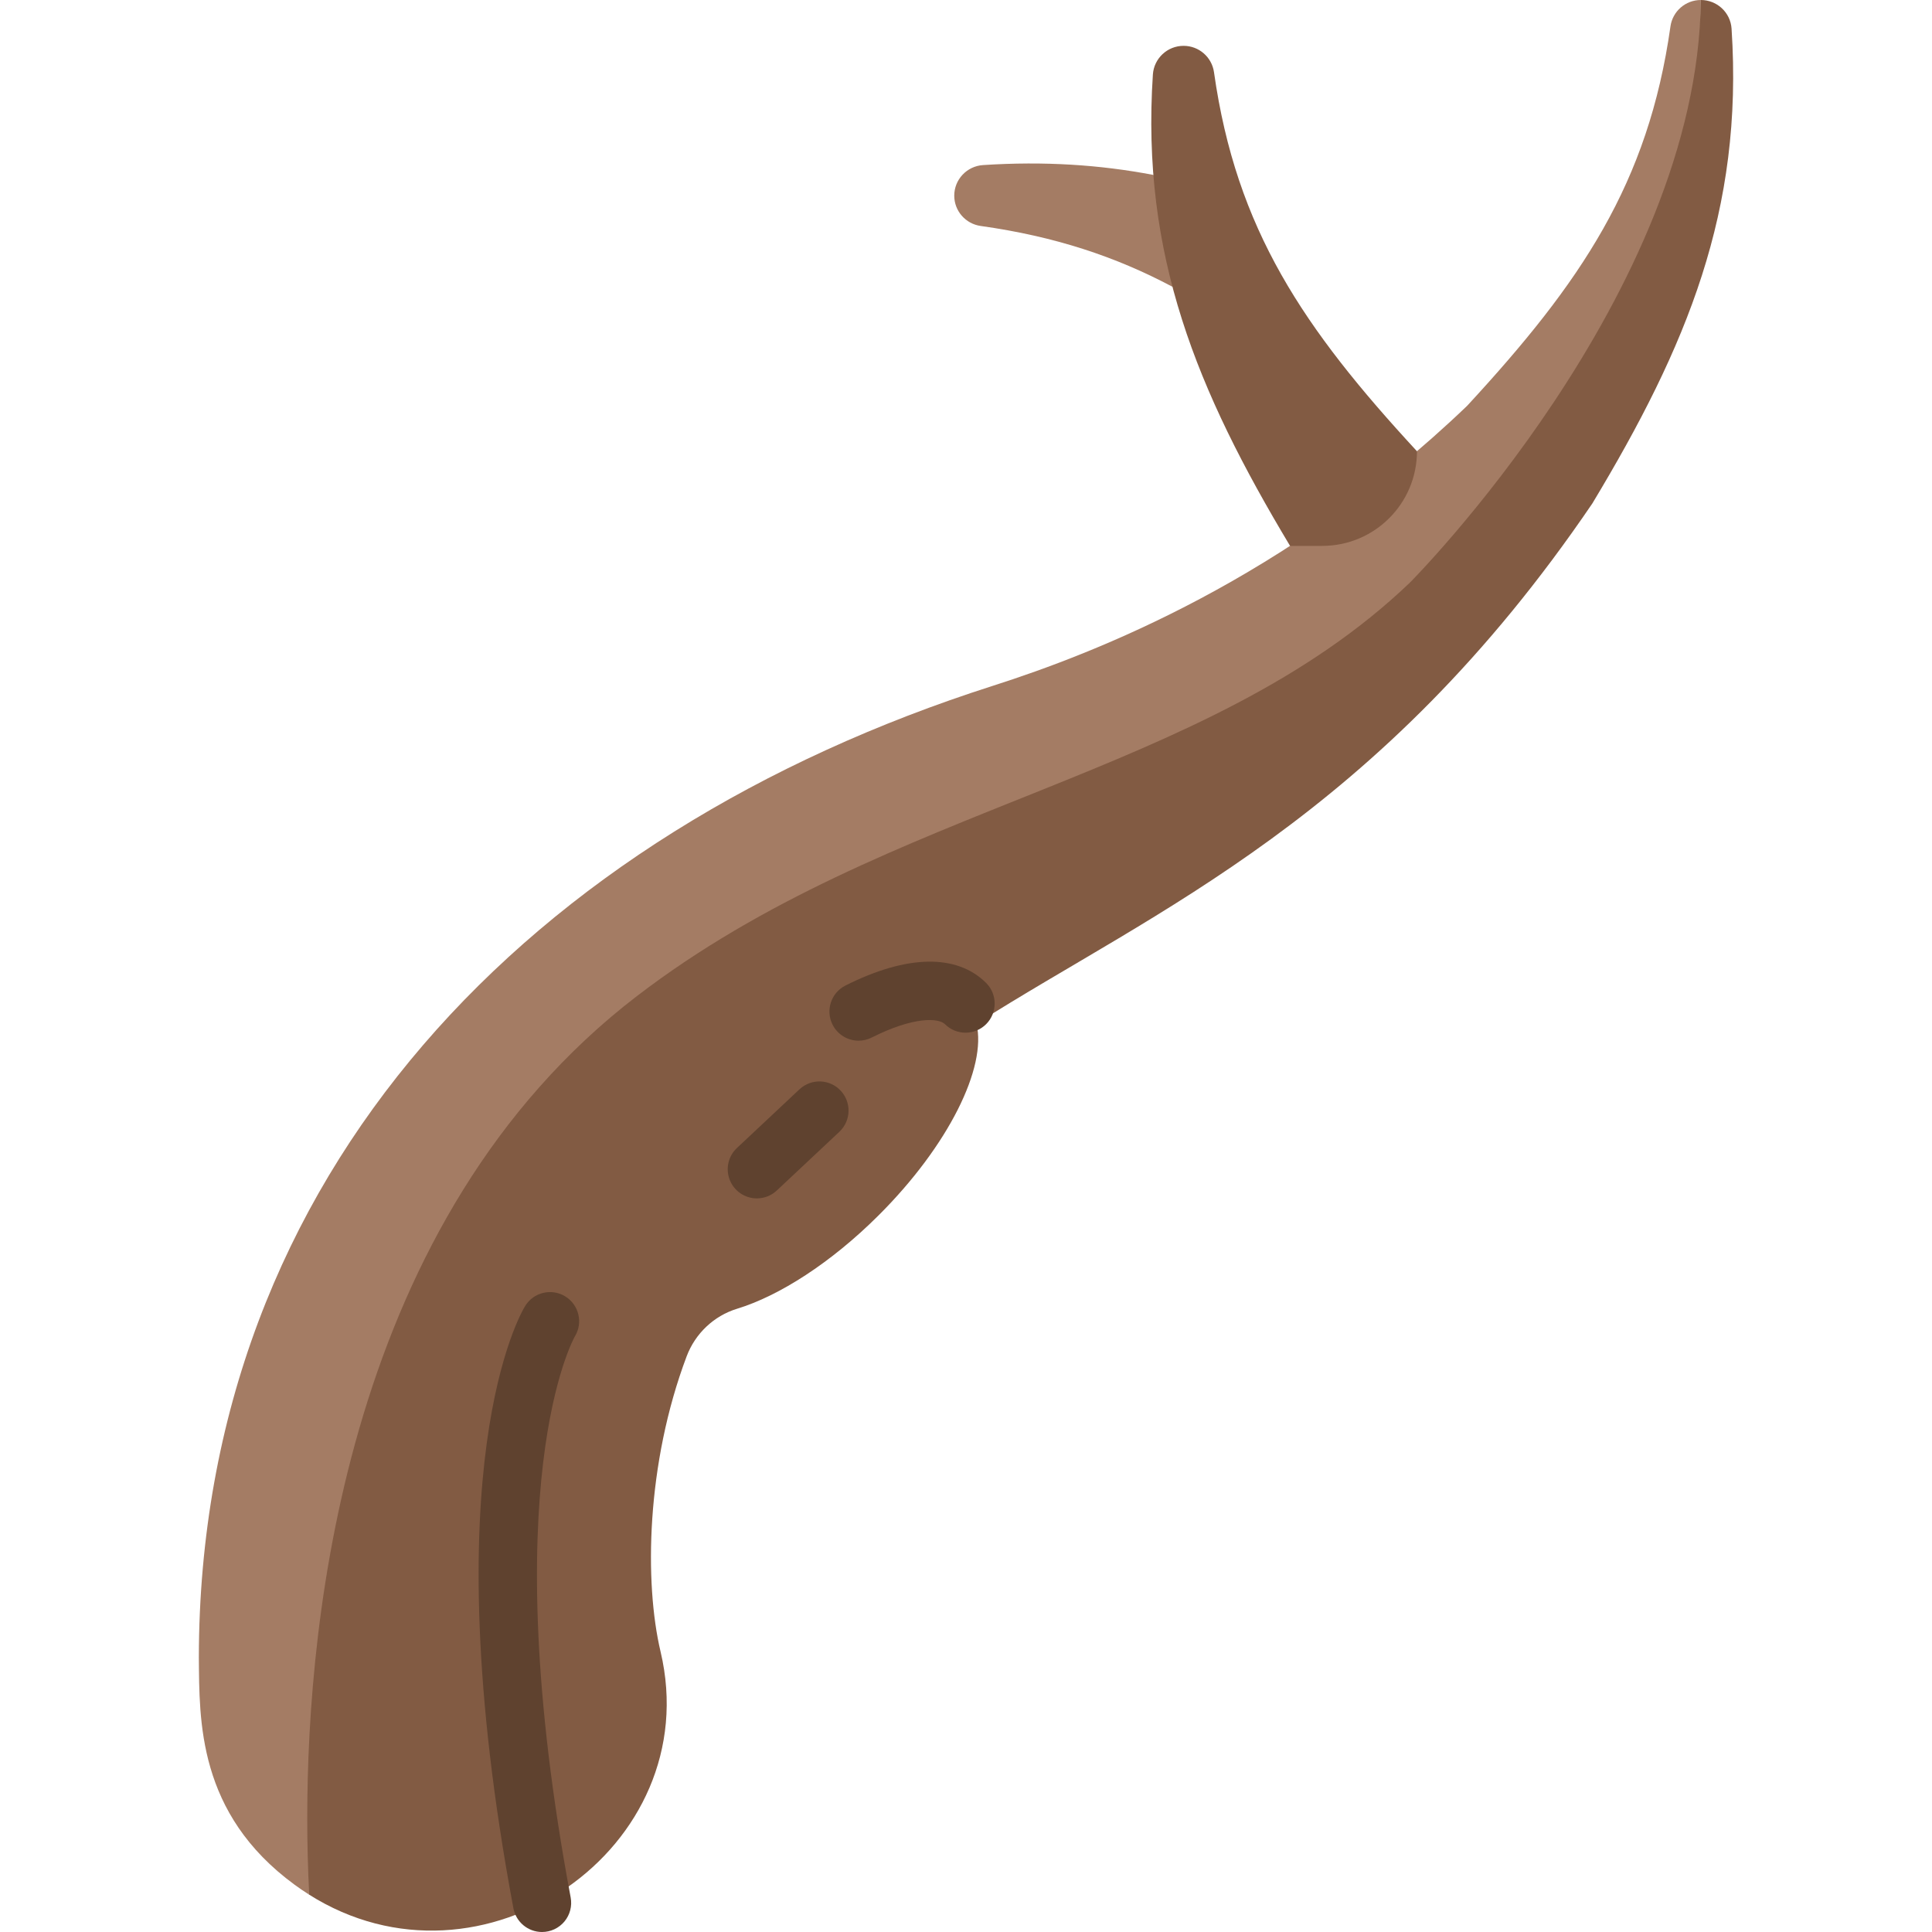
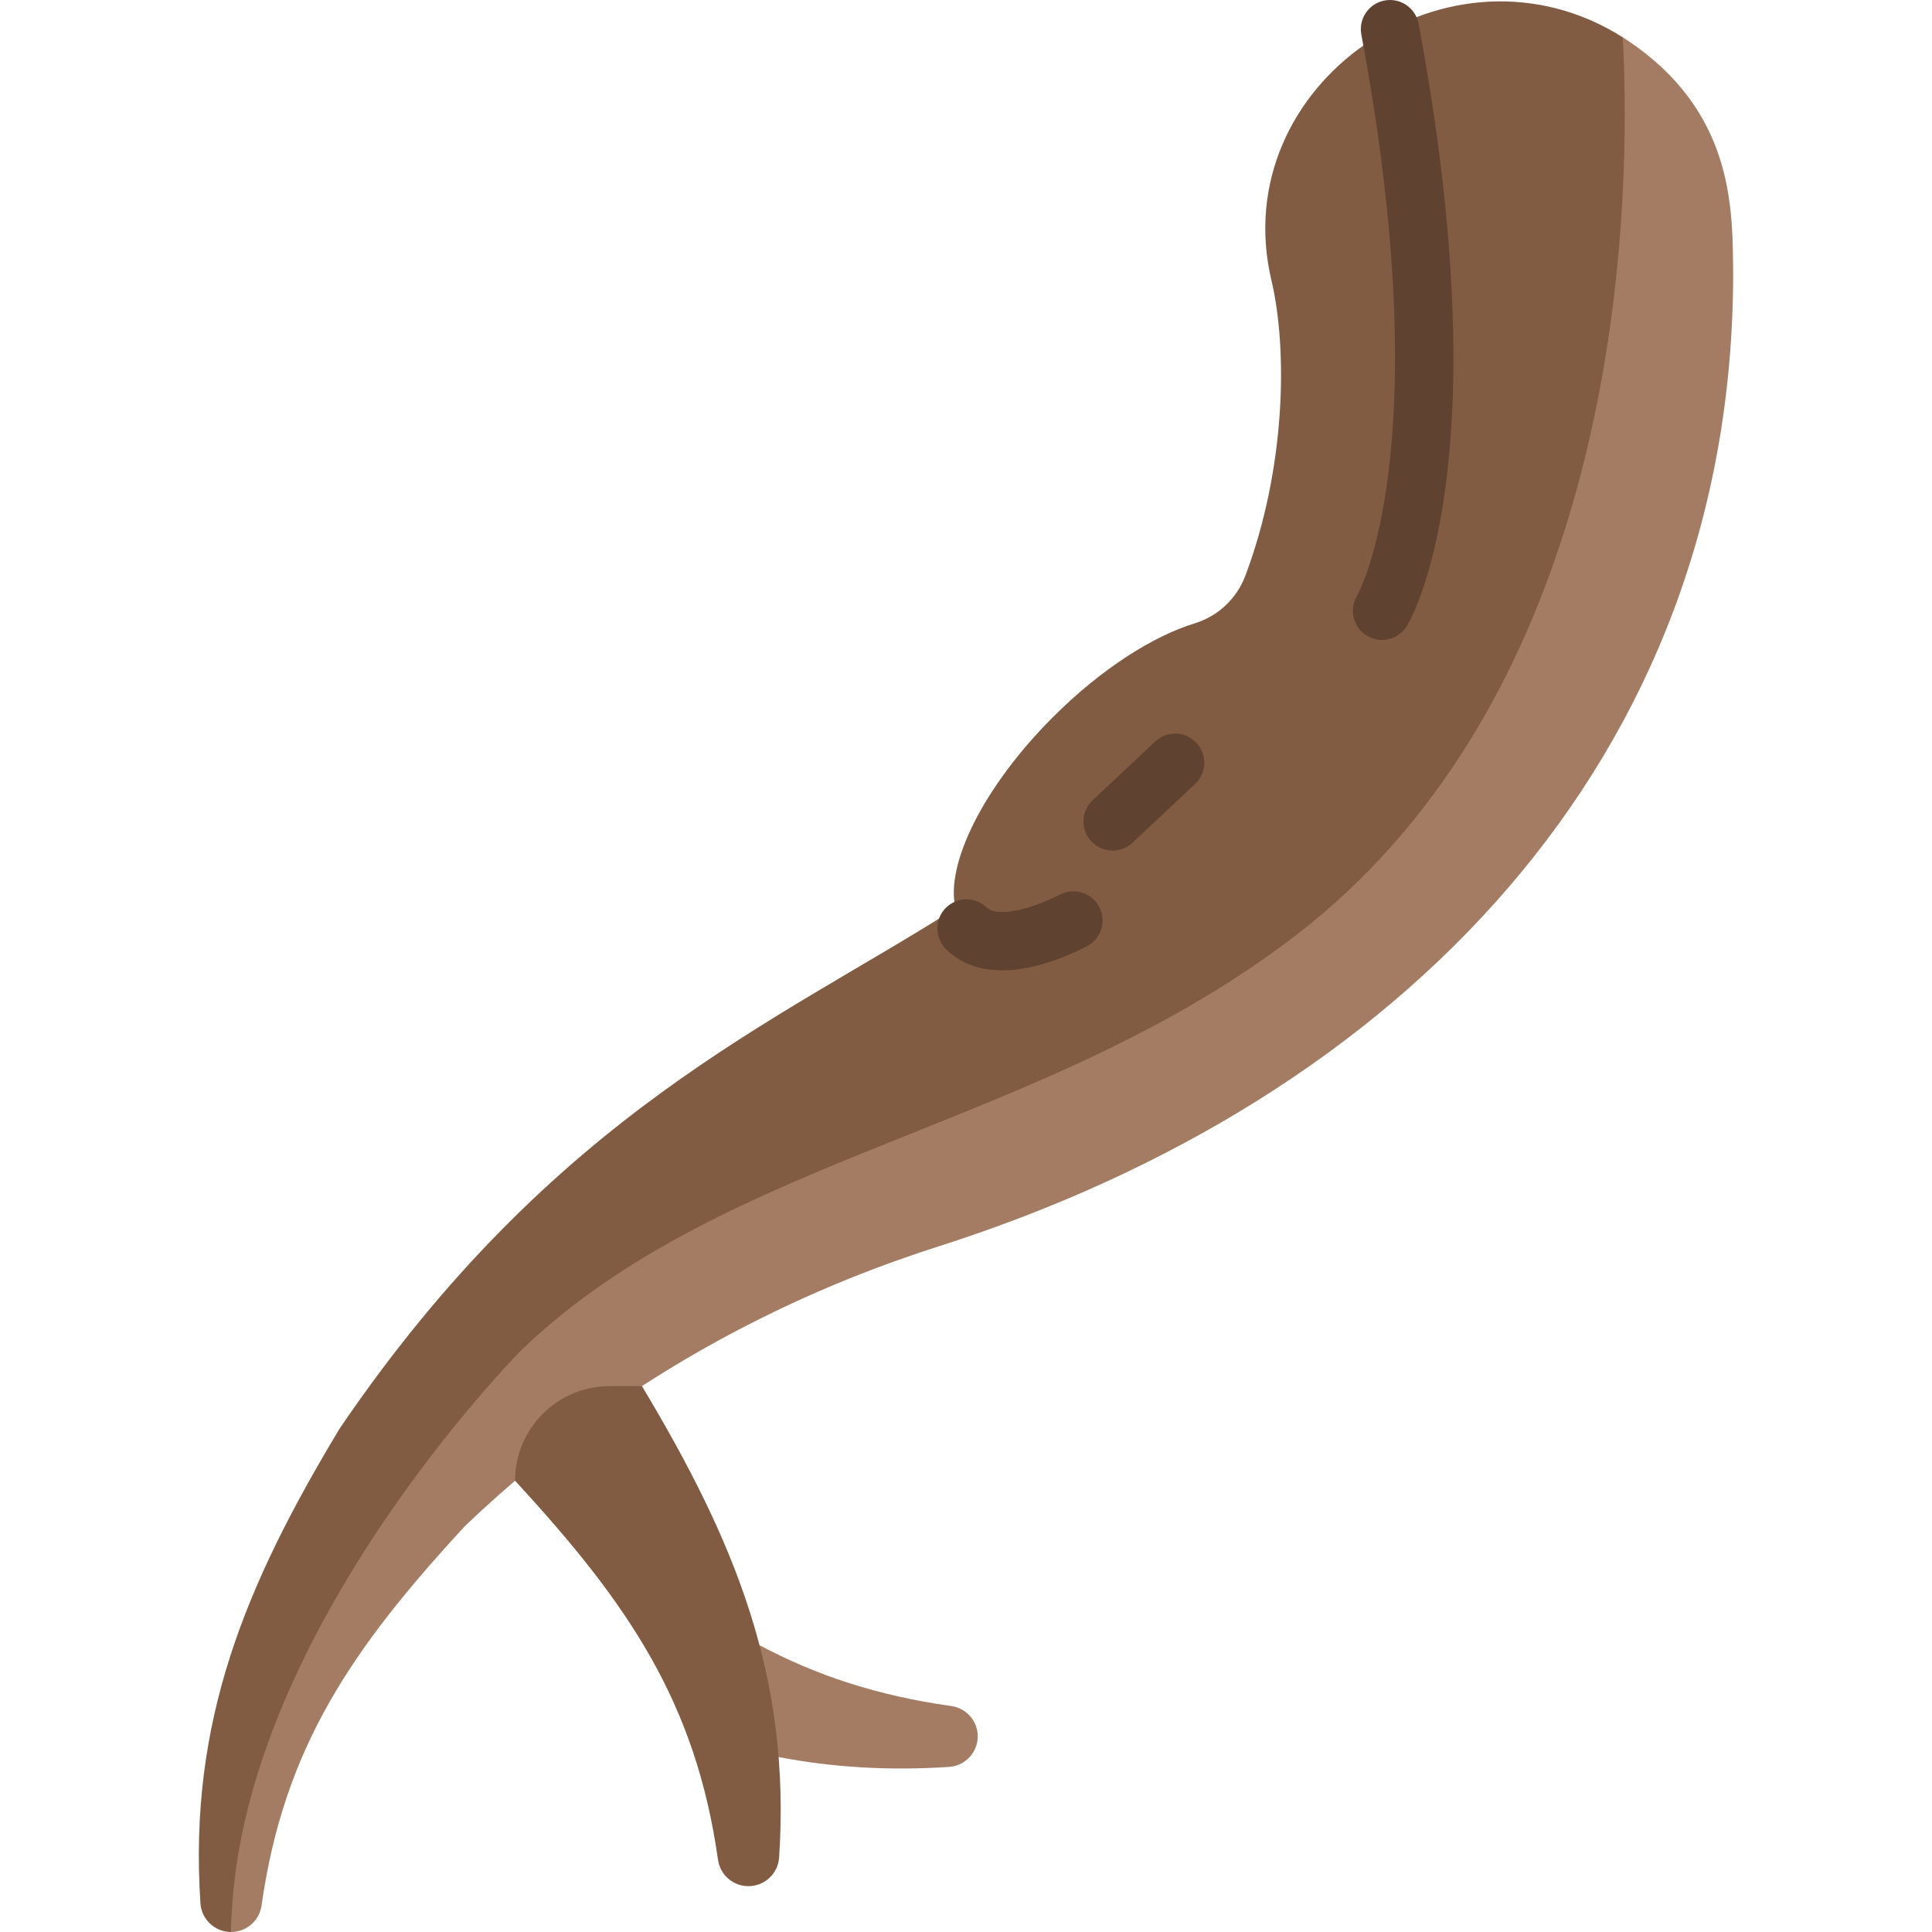
<svg xmlns="http://www.w3.org/2000/svg" viewBox="0 0 512 512">
-   <path d="M81.929 501.747l-.154.257a69.916 69.916 0 01-3.706-2.532c-25.797-18.9-25.21-43.626-25.375-60.209.175-128.623 88.271-218.489 210.377-257.503 27.351-8.74 77.76-28.319 125.555-74.044l.278-.278c30.058-32.56 47.898-58.789 53.786-100.448A8.137 8.137 0 01450.73 0v49.583l-47.527 95.08L187.03 289.088 81.929 501.747z" fill="#a47c64" />
-   <path d="M458.883 7.607c3.181 48.176-11.838 84.204-36.883 125.792-56.658 83.412-115.879 107.757-163.231 137.898 2.821 11.529-7.422 32.344-25.951 50.801-12.631 12.6-26.363 21.339-37.491 24.736-6.156 1.884-11.087 6.578-13.351 12.59-10.767 28.535-11.231 60.065-6.918 78.285 12.291 51.923-47.414 93.438-93.284 64.296l.154-.257a384.742 384.742 0 01-.504-19.939c0-53.673 10.603-158.959 87.344-217.82 66.993-51.377 150.662-57.687 204.88-109.6 0 0 76.402-76.68 77.081-154.389h.01c4.304 0 7.866 3.325 8.144 7.607z" fill="#825b43" />
-   <path d="M143.636 512a7.722 7.722 0 01-7.58-6.302c-21.966-117.436 2.088-157.935 3.123-159.601a7.72 7.72 0 0113.159 8.079c-.409.71-21.627 38.966-1.104 148.684a7.72 7.72 0 01-7.598 9.14zm83.901-236.208a7.72 7.72 0 01-6.902-4.25 7.72 7.72 0 013.423-10.367c16.26-8.19 29.495-8.433 37.268-.69a7.722 7.722 0 01.02 10.918 7.723 7.723 0 01-10.919.02c-1.673-1.666-8.225-2.098-19.424 3.542a7.682 7.682 0 01-3.466.827zm-26.961 41.794a7.722 7.722 0 01-5.284-13.352l16.67-15.639a7.722 7.722 0 0110.565 11.262l-16.67 15.639a7.7 7.7 0 01-5.281 2.09z" fill="#5f422f" />
-   <path d="M305.661 46.36c-14.125-2.7-28.951-3.673-45.144-2.613-4.292.281-7.635 3.828-7.631 8.114.004 4.041 2.997 7.46 7.013 8.024 19.592 2.75 35.784 8.113 50.822 16.12l13.787-14.694-18.847-14.951z" fill="#a47c64" />
-   <path d="M375.509 119.586c-30.068-32.566-47.9-58.791-53.788-100.451a8.135 8.135 0 00-8.053-6.988 8.149 8.149 0 00-8.143 7.604c-3.154 47.841 11.626 83.7 36.352 124.913h8.553c13.852-.001 25.079-11.229 25.079-25.078z" fill="#825b43" />
+   <path d="M430.071 10.253l.154-.257a69.916 69.916 0 013.706 2.532c25.797 18.9 25.21 43.626 25.375 60.209-.175 128.623-88.271 218.489-210.377 257.503-27.351 8.74-77.76 28.319-125.555 74.044l-.278.278c-30.058 32.56-47.898 58.789-53.786 100.448a8.137 8.137 0 01-8.04 6.99v-49.583l47.527-95.08L324.97 222.912 430.071 10.253z" fill="#a47c64" />
+   <path d="M53.117 504.393C49.936 456.217 64.955 420.189 90 378.601c56.658-83.412 115.879-107.757 163.231-137.898-2.821-11.529 7.422-32.344 25.951-50.801 12.631-12.6 26.363-21.339 37.491-24.736 6.156-1.884 11.087-6.578 13.351-12.59 10.767-28.535 11.231-60.065 6.918-78.285-12.291-51.923 47.414-93.438 93.284-64.296l-.154.257c.278 5.332.504 12.085.504 19.939 0 53.673-10.603 158.959-87.344 217.82-66.993 51.377-150.662 57.687-204.88 109.6 0 0-76.402 76.68-77.081 154.389h-.01c-4.304 0-7.866-3.325-8.144-7.607z" fill="#825b43" />
+   <path d="M368.364 0a7.722 7.722 0 017.58 6.302c21.966 117.436-2.088 157.935-3.123 159.601a7.72 7.72 0 01-13.159-8.079c.409-.71 21.627-38.966 1.104-148.684A7.72 7.72 0 01368.364 0zm-83.901 236.208a7.72 7.72 0 016.902 4.25 7.72 7.72 0 01-3.423 10.367c-16.26 8.19-29.495 8.433-37.268.69a7.722 7.722 0 01-.02-10.918 7.723 7.723 0 0110.919-.02c1.673 1.666 8.225 2.098 19.424-3.542a7.682 7.682 0 013.466-.827zm26.961-41.794a7.722 7.722 0 015.284 13.352l-16.67 15.639a7.722 7.722 0 01-10.565-11.262l16.67-15.639a7.7 7.7 0 015.281-2.09z" fill="#5f422f" />
+   <path d="M206.339 465.64c14.125 2.7 28.951 3.673 45.144 2.613 4.292-.281 7.635-3.828 7.631-8.114-.004-4.041-2.997-7.46-7.013-8.024-19.592-2.75-35.784-8.113-50.822-16.12l-13.787 14.694 18.847 14.951z" fill="#a47c64" />
+   <path d="M136.491 392.414c30.068 32.566 47.9 58.791 53.788 100.451a8.135 8.135 0 008.053 6.988 8.149 8.149 0 008.143-7.604c3.154-47.841-11.626-83.7-36.352-124.913h-8.553c-13.852.001-25.079 11.229-25.079 25.078z" fill="#825b43" />
</svg>
